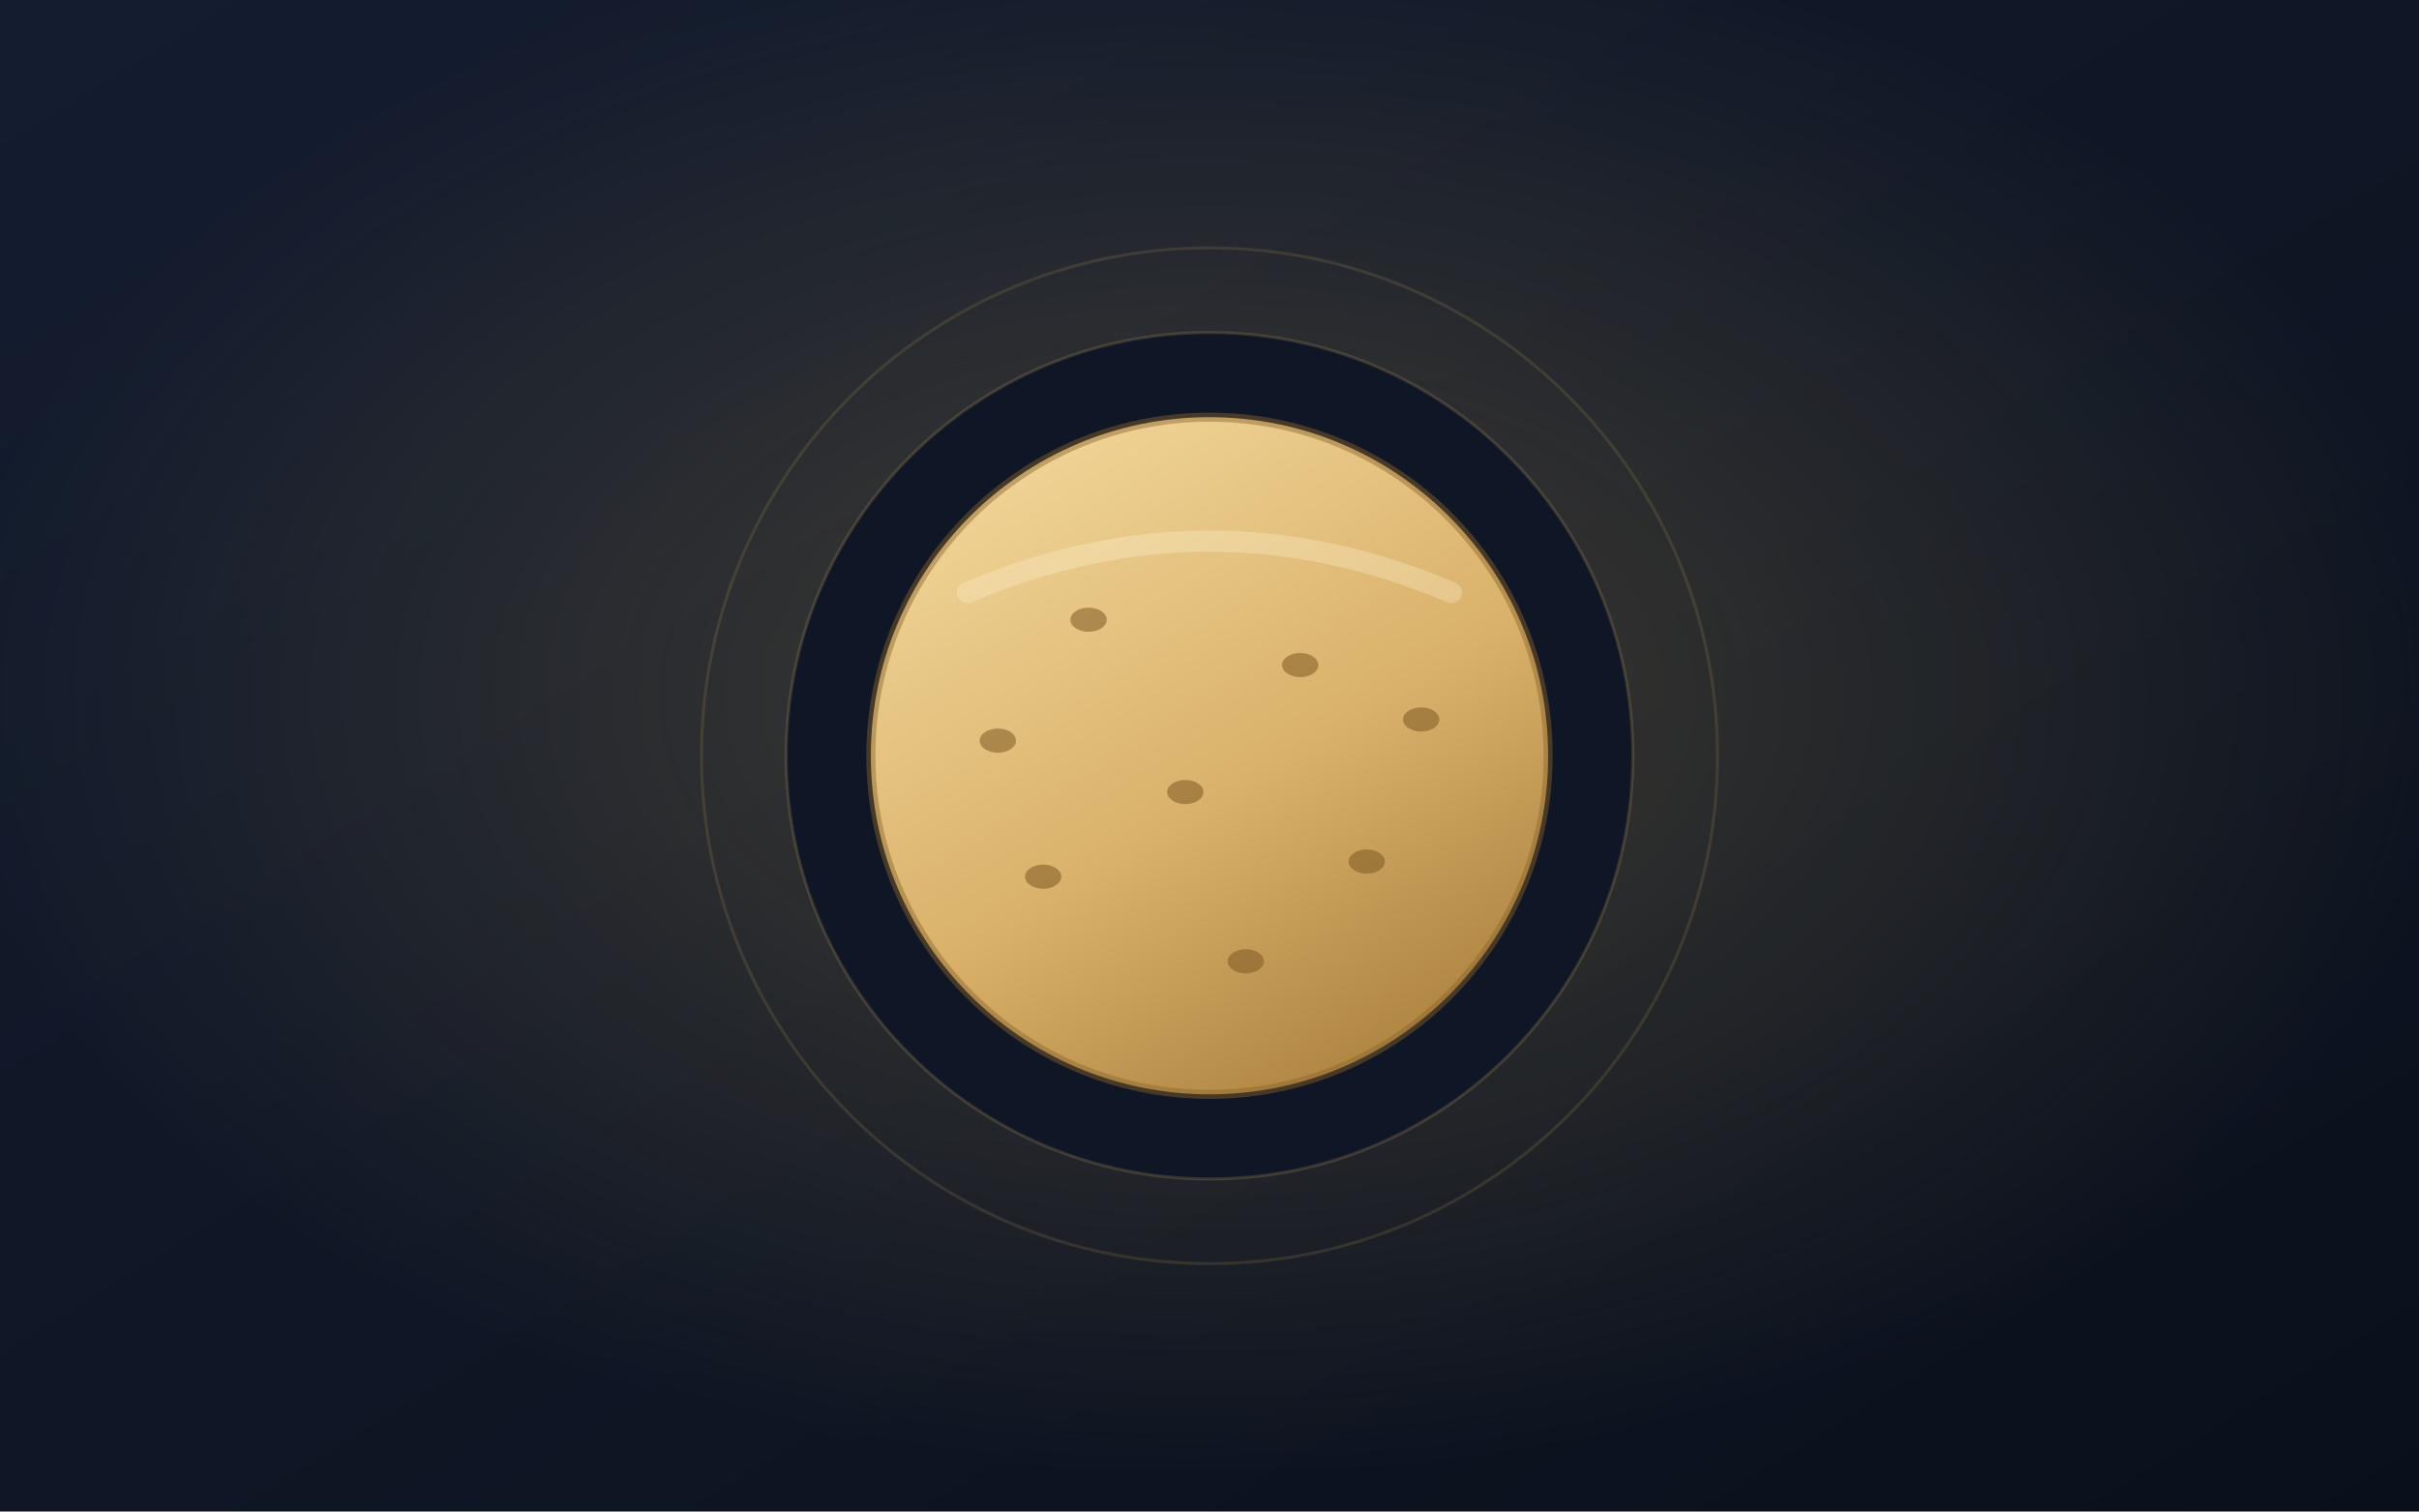
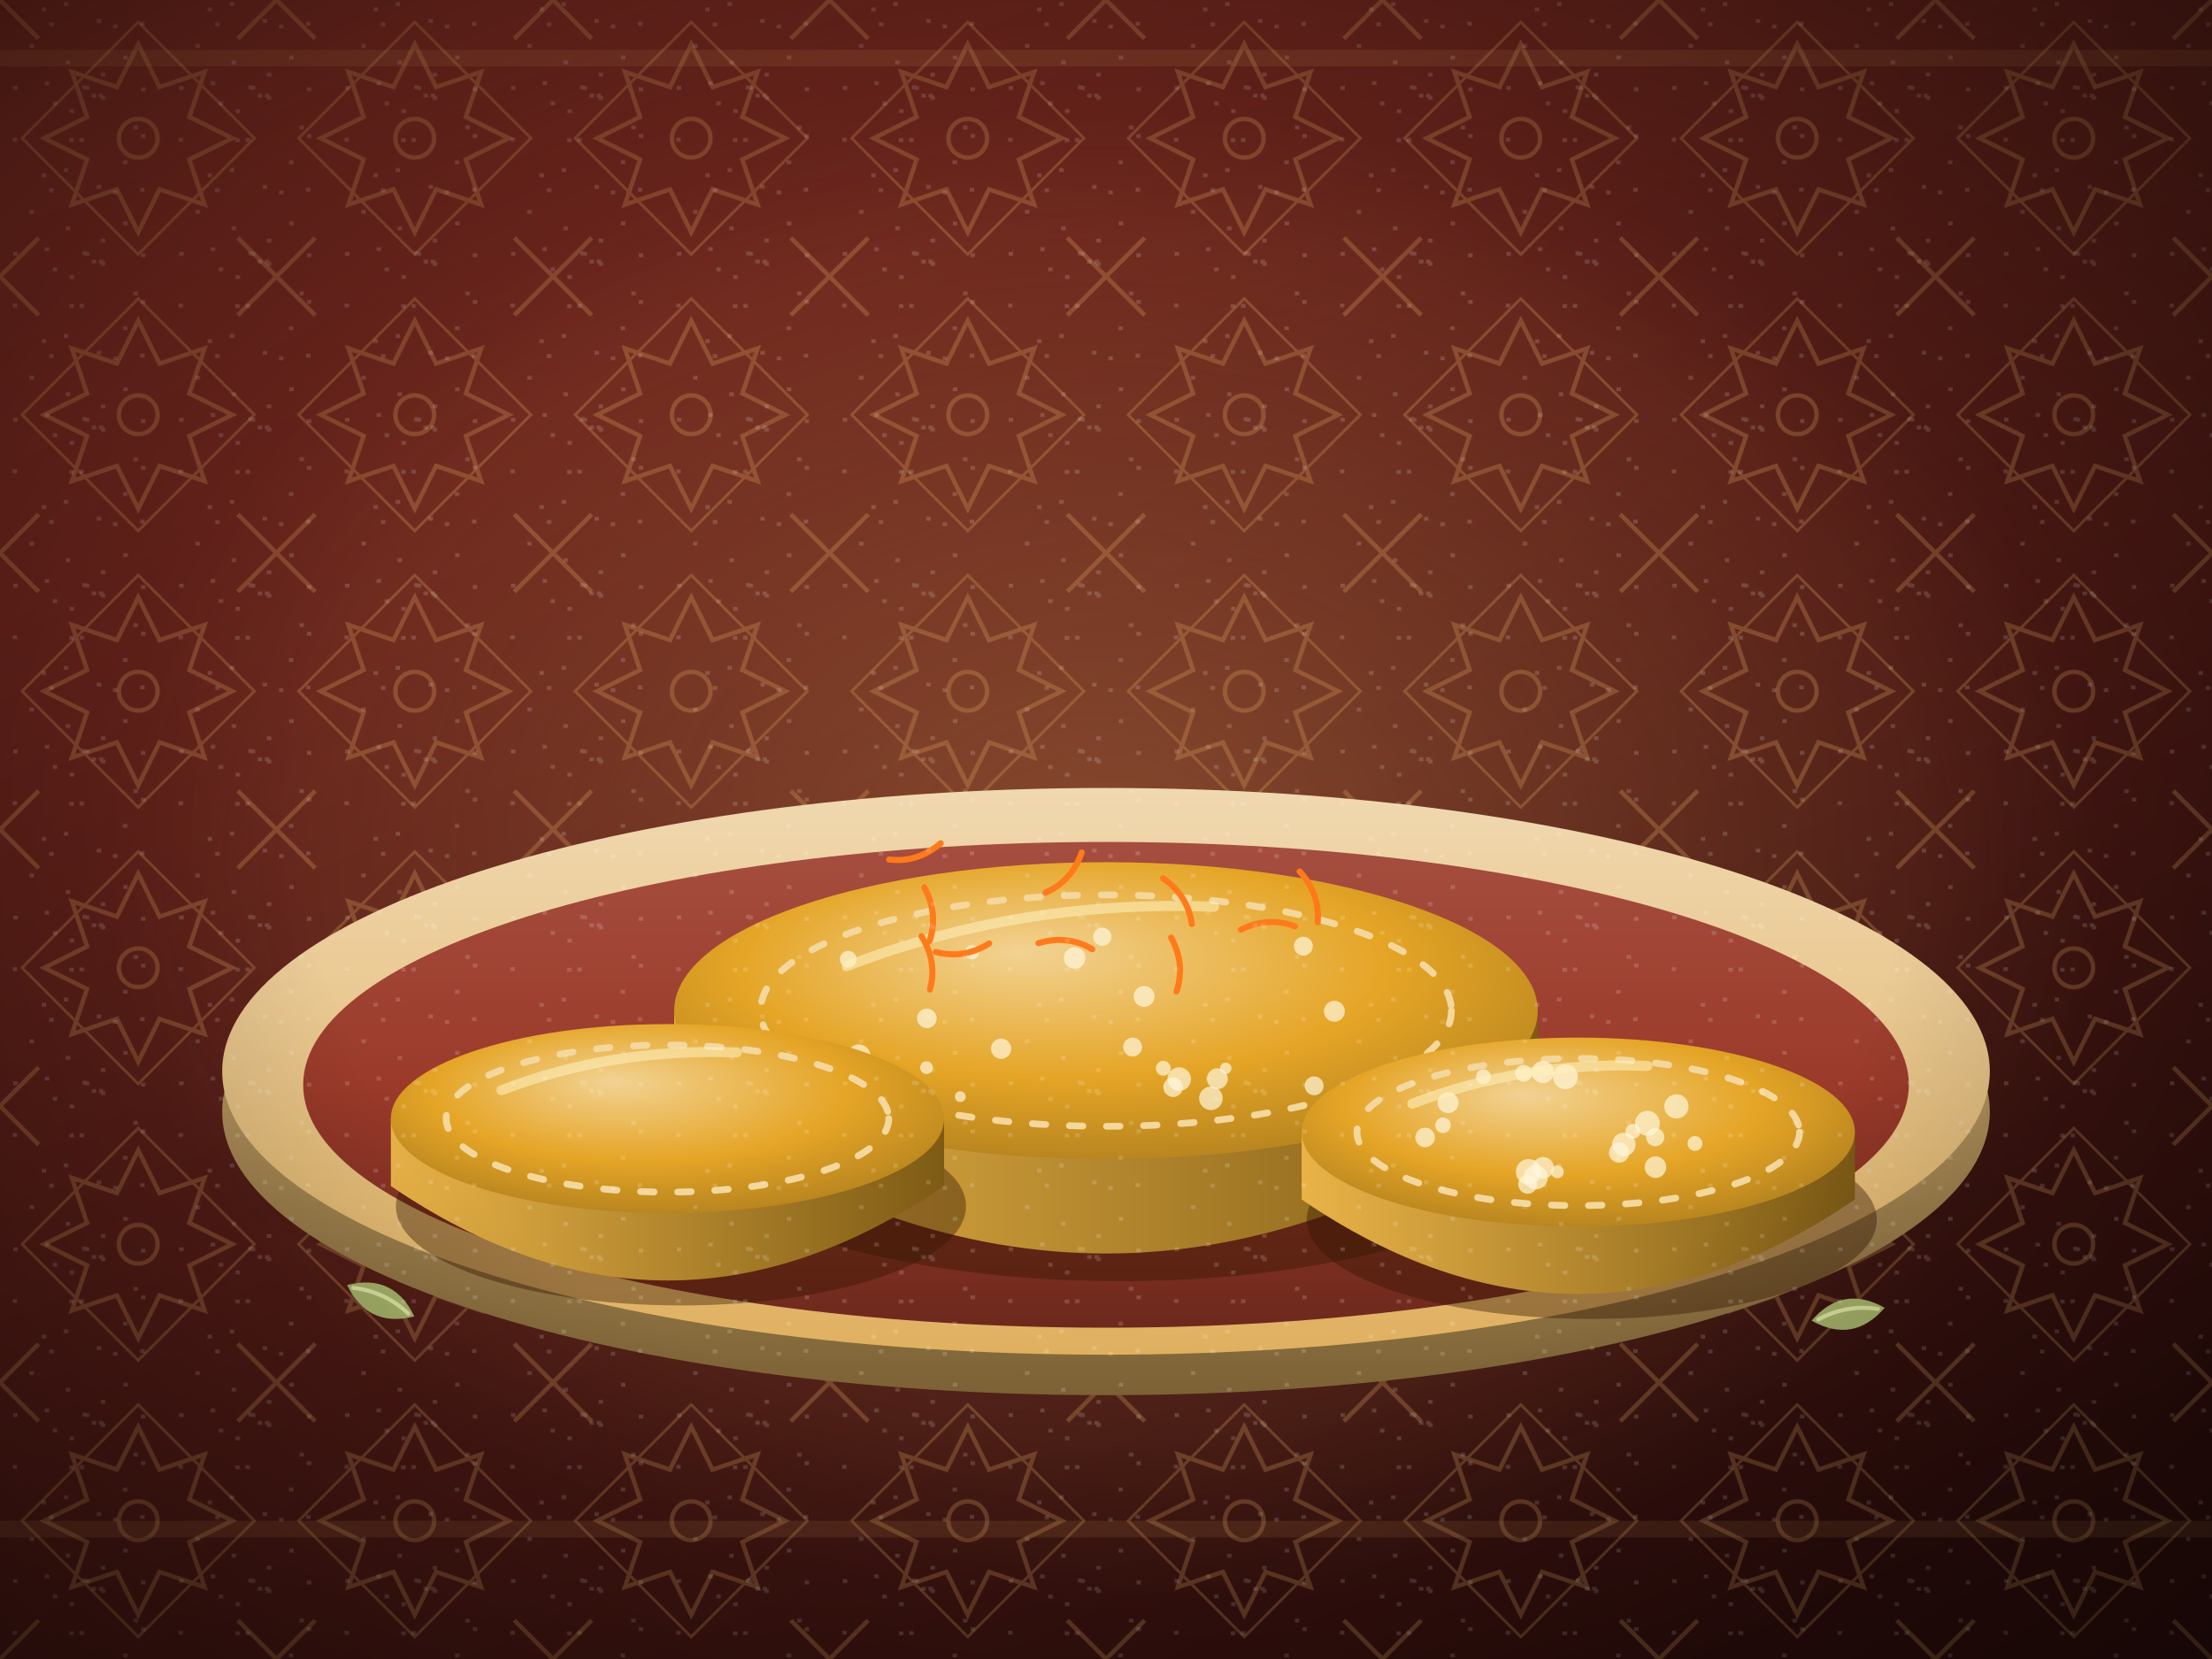
- <svg xmlns="http://www.w3.org/2000/svg" viewBox="0 0 800 500" role="img" aria-label="قرص عقيلي">
+ <svg xmlns="http://www.w3.org/2000/svg" viewBox="0 0 800 600" preserveAspectRatio="xMidYMid slice" role="img" aria-label="qurs-ageili">
  <defs>
-     <linearGradient id="q-bg" x1="0" y1="0" x2="1" y2="1">
-       <stop offset="0%" stop-color="#141d30" />
-       <stop offset="100%" stop-color="#0a101b" />
+     <pattern id="p0" width="100" height="100" patternUnits="userSpaceOnUse">
+       <g fill="none" stroke="#f0b565" stroke-width="1.6" opacity="0.255">
+         <path d="M50 16L57.7 31.5L74 26L68.5 42.3L84 50L68.5 57.7L74 74L57.7 68.5L50 84L42.3 68.5L26 74L31.5 57.7L16 50L31.5 42.3L26 26L42.3 31.5Z" />
+         <path d="M50 8l42 42-42 42L8 50z" stroke-width="1" />
+         <circle cx="50" cy="50" r="7" />
+         <path d="M0 0l14 14M100 0L86 14M0 100l14-14M100 100L86 86" />
+       </g>
+     </pattern>
+     <linearGradient id="l1" x1="0.2" y1="0" x2="0.8" y2="1">
+       <stop offset="0%" stop-color="#7a2a20" />
+       <stop offset="100%" stop-color="#2b0d0b" />
    </linearGradient>
-     <radialGradient id="q-glow" cx="50%" cy="46%" r="52%">
-       <stop offset="0%" stop-color="#c7a55b" stop-opacity=".26" />
-       <stop offset="100%" stop-color="#c7a55b" stop-opacity="0" />
+     <radialGradient id="r2" cx="0.5" cy="0.5" r="0.5">
+       <stop offset="0%" stop-color="#f1a860" stop-opacity="0.32" />
+       <stop offset="100%" stop-color="#f1a860" stop-opacity="0" />
    </radialGradient>
-     <linearGradient id="q-cake" x1="0.2" y1="0" x2="0.8" y2="1">
-       <stop offset="0%" stop-color="#f2d79a" />
-       <stop offset="55%" stop-color="#d9b16a" />
-       <stop offset="100%" stop-color="#a97f3c" />
+     <radialGradient id="r3" cx="0.5" cy="0.5" r="0.5">
+       <stop offset="0%" stop-color="#000" stop-opacity="0.5" />
+       <stop offset="100%" stop-color="#000" stop-opacity="0" />
+     </radialGradient>
+     <linearGradient id="l4" x1="0" y1="0" x2="0" y2="1">
+       <stop offset="0%" stop-color="#e6c080" />
+       <stop offset="100%" stop-color="#7b6135" />
    </linearGradient>
+     <linearGradient id="l5" x1="0" y1="0" x2="0" y2="1">
+       <stop offset="0%" stop-color="#f0d8b0" />
+       <stop offset="100%" stop-color="#e0b060" />
+     </linearGradient>
+     <linearGradient id="l6" x1="0" y1="0" x2="0" y2="1">
+       <stop offset="0%" stop-color="#a54e3f" />
+       <stop offset="50%" stop-color="#9b3a2a" />
+       <stop offset="100%" stop-color="#6d291d" />
+     </linearGradient>
+     <linearGradient id="l7" x1="0" y1="0" x2="1" y2="0">
+       <stop offset="0%" stop-color="#e9b347" />
+       <stop offset="100%" stop-color="#7e5b15" />
+     </linearGradient>
+     <radialGradient id="r8" cx="0.5" cy="0.4" r="0.75" fx="0.4" fy="0.3">
+       <stop offset="0%" stop-color="#f2d293" />
+       <stop offset="50%" stop-color="#e5a526" />
+       <stop offset="100%" stop-color="#a0741b" />
+     </radialGradient>
+     <pattern id="n9" width="60" height="60" patternUnits="userSpaceOnUse">
+       <path d="M30.7 31.8h1.6M36.5 35.4h1.6M51 32.3h1.6M4.8 31.8h1.6M36.5 27h1.6M28.8 50.6h1.6M25.2 40.2h1.6M40.9 9.6h1.6M10.7 16.6h1.6M23.8 22.6h1.6M35 7.6h1.6M35.8 34.6h1.6M25.1 50.7h1.6M48.3 46.1h1.6M19.1 37.4h1.6M15.1 3.4h1.6M44.5 58.7h1.6M17.8 8.8h1.6M44.6 20.8h1.6M33.2 34.6h1.6M50.7 8.6h1.6M51 49.2h1.6M23.1 1.5h1.6M4.6 50.5h1.6M29.8 31.6h1.6M16.2 30.1h1.6" stroke="#fff" stroke-width="1.4" opacity=".16" />
+     </pattern>
+     <radialGradient id="ra" cx="0.5" cy="0.5" r="0.72">
+       <stop offset="0%" stop-color="#000" stop-opacity="0" />
+       <stop offset="50%" stop-color="#000" stop-opacity="0" />
+       <stop offset="100%" stop-color="#000" stop-opacity="0.5" />
+     </radialGradient>
  </defs>
-   <rect width="800" height="500" fill="url(#q-bg)" />
-   <rect width="800" height="500" fill="url(#q-glow)" />
-   <circle cx="400" cy="250" r="168" fill="none" stroke="#c7a55b" stroke-opacity=".16" />
-   <circle cx="400" cy="250" r="140" fill="#0f1626" stroke="#c7a55b" stroke-opacity=".22" />
-   <circle cx="400" cy="250" r="112" fill="url(#q-cake)" />
-   <circle cx="400" cy="250" r="112" fill="none" stroke="#8a6528" stroke-opacity=".45" stroke-width="3" />
-   <g fill="#7d5a24" fill-opacity=".55">
-     <ellipse cx="360" cy="205" rx="6" ry="4" />
-     <ellipse cx="430" cy="220" rx="6" ry="4" />
-     <ellipse cx="392" cy="262" rx="6" ry="4" />
-     <ellipse cx="452" cy="285" rx="6" ry="4" />
-     <ellipse cx="345" cy="290" rx="6" ry="4" />
-     <ellipse cx="412" cy="318" rx="6" ry="4" />
-     <ellipse cx="470" cy="238" rx="6" ry="4" />
-     <ellipse cx="330" cy="245" rx="6" ry="4" />
+   <rect width="800" height="600" fill="url(#l1)" />
+   <rect width="800" height="600" fill="url(#p0)" />
+   <rect y="18" width="800" height="6" fill="#f0b565" opacity=".12" />
+   <rect y="550" width="800" height="6" fill="#f0b565" opacity=".12" />
+   <ellipse cx="400" cy="310" rx="360" ry="270" fill="url(#r2)" />
+   <g transform="translate(400 335) scale(1.22) translate(-400 -335)">
+     <ellipse cx="400" cy="406" rx="280" ry="50" fill="url(#r3)" />
+     <ellipse cx="400" cy="390" rx="262" ry="84" fill="url(#l4)" />
+     <ellipse cx="400" cy="378" rx="262" ry="84" fill="url(#l5)" />
+     <ellipse cx="400" cy="382" rx="238" ry="72" fill="url(#l6)" />
+     <ellipse cx="404" cy="394" rx="131.8" ry="46.2" fill="rgba(50,20,0,.4)" />
+     <path d="M272 360V388Q400 476 528 388V360Z" fill="url(#l7)" />
+     <ellipse cx="400" cy="360" rx="128" ry="44" fill="url(#r8)" />
+     <ellipse cx="400" cy="360" rx="102.4" ry="34.3" fill="none" stroke="#f3d79d" stroke-width="2" stroke-dasharray="4 7" stroke-linecap="round" />
+     <ellipse cx="368.9" cy="371.3" rx="3" ry="3" fill="#fff7dc" opacity=".7" />
+     <ellipse cx="346.9" cy="362.3" rx="2.9" ry="2.9" fill="#fff7dc" opacity=".7" />
+     <ellipse cx="326.7" cy="373.5" rx="3.5" ry="3.5" fill="#fff7dc" opacity=".7" />
+     <ellipse cx="356.8" cy="385.5" rx="1.6" ry="1.6" fill="#fff7dc" opacity=".7" />
+     <ellipse cx="346.8" cy="376.9" rx="1.9" ry="1.9" fill="#fff7dc" opacity=".7" />
+     <ellipse cx="390.7" cy="344.4" rx="3.2" ry="3.2" fill="#fff7dc" opacity=".7" />
+     <ellipse cx="411.3" cy="355.8" rx="3.1" ry="3.1" fill="#fff7dc" opacity=".7" />
+     <ellipse cx="323.6" cy="344.8" rx="2.5" ry="2.5" fill="#fff7dc" opacity=".7" />
+     <ellipse cx="360.3" cy="342.7" rx="2.1" ry="2.1" fill="#fff7dc" opacity=".7" />
+     <ellipse cx="421.7" cy="380.3" rx="3.5" ry="3.5" fill="#fff7dc" opacity=".7" />
+     <ellipse cx="467.7" cy="360.2" rx="3.1" ry="3.1" fill="#fff7dc" opacity=".7" />
+     <ellipse cx="419.9" cy="382.7" rx="2.9" ry="2.9" fill="#fff7dc" opacity=".7" />
+     <ellipse cx="431.1" cy="386" rx="3.5" ry="3.5" fill="#fff7dc" opacity=".7" />
+     <ellipse cx="458.5" cy="340.9" rx="2.8" ry="2.8" fill="#fff7dc" opacity=".7" />
+     <ellipse cx="417" cy="377.1" rx="2.2" ry="2.2" fill="#fff7dc" opacity=".7" />
+     <ellipse cx="407.9" cy="370.8" rx="2.8" ry="2.8" fill="#fff7dc" opacity=".7" />
+     <ellipse cx="398.9" cy="338.1" rx="2.7" ry="2.7" fill="#fff7dc" opacity=".7" />
+     <ellipse cx="435.5" cy="377.1" rx="1.7" ry="1.7" fill="#fff7dc" opacity=".7" />
+     <ellipse cx="433" cy="380.2" rx="3.1" ry="3.1" fill="#fff7dc" opacity=".7" />
+     <ellipse cx="461.7" cy="382.3" rx="2.8" ry="2.8" fill="#fff7dc" opacity=".7" />
+     <path d="M323.2 346.8Q374.4 327 432 329.2" fill="none" stroke="#fff2c0" stroke-width="3" stroke-linecap="round" stroke-linejoin="round" opacity=".55" />
+     <ellipse cx="274" cy="418" rx="84.5" ry="29.4" fill="rgba(50,20,0,.4)" />
+     <path d="M188 392V412Q270 468 352 412V392Z" fill="url(#l7)" />
+     <ellipse cx="270" cy="392" rx="82" ry="28" fill="url(#r8)" />
+     <ellipse cx="270" cy="392" rx="65.6" ry="21.8" fill="none" stroke="#f3d79d" stroke-width="2" stroke-dasharray="4 7" stroke-linecap="round" />
+     <path d="M220.8 383.6Q253.6 371 290.5 372.4" fill="none" stroke="#fff2c0" stroke-width="3" stroke-linecap="round" stroke-linejoin="round" opacity=".55" />
+     <ellipse cx="544" cy="422" rx="84.5" ry="29.4" fill="rgba(50,20,0,.4)" />
+     <path d="M458 396V416Q540 472 622 416V396Z" fill="url(#l7)" />
+     <ellipse cx="540" cy="396" rx="82" ry="28" fill="url(#r8)" />
+     <ellipse cx="540" cy="396" rx="65.6" ry="21.8" fill="none" stroke="#f3d79d" stroke-width="2" stroke-dasharray="4 7" stroke-linecap="round" />
+     <ellipse cx="525" cy="411.5" rx="2.8" ry="2.8" fill="#fff7dc" opacity=".7" />
+     <ellipse cx="525.3" cy="407.8" rx="3.8" ry="3.8" fill="#fff7dc" opacity=".7" />
+     <ellipse cx="499.9" cy="394" rx="2.3" ry="2.3" fill="#fff7dc" opacity=".7" />
+     <ellipse cx="560.5" cy="393.4" rx="3.7" ry="3.7" fill="#fff7dc" opacity=".7" />
+     <ellipse cx="556.2" cy="395.8" rx="2.2" ry="2.2" fill="#fff7dc" opacity=".7" />
+     <ellipse cx="523.8" cy="378.6" rx="2.5" ry="2.5" fill="#fff7dc" opacity=".7" />
+     <ellipse cx="529.6" cy="406.6" rx="3.2" ry="3.2" fill="#fff7dc" opacity=".7" />
+     <ellipse cx="569.1" cy="388.4" rx="3.6" ry="3.6" fill="#fff7dc" opacity=".7" />
+     <ellipse cx="553.5" cy="399.7" rx="3.5" ry="3.5" fill="#fff7dc" opacity=".7" />
+     <ellipse cx="529.5" cy="378.2" rx="3.3" ry="3.3" fill="#fff7dc" opacity=".7" />
+     <ellipse cx="562.9" cy="406.4" rx="3.2" ry="3.2" fill="#fff7dc" opacity=".7" />
+     <ellipse cx="494.6" cy="397.6" rx="2.9" ry="2.9" fill="#fff7dc" opacity=".7" />
+     <ellipse cx="562.8" cy="397.5" rx="2.7" ry="2.7" fill="#fff7dc" opacity=".7" />
+     <ellipse cx="511.9" cy="379.6" rx="2.2" ry="2.2" fill="#fff7dc" opacity=".7" />
+     <ellipse cx="527.4" cy="409.4" rx="3.6" ry="3.6" fill="#fff7dc" opacity=".7" />
+     <ellipse cx="501.4" cy="387.3" rx="3.1" ry="3.1" fill="#fff7dc" opacity=".7" />
+     <ellipse cx="533.8" cy="407.8" rx="1.9" ry="1.9" fill="#fff7dc" opacity=".7" />
+     <ellipse cx="552.1" cy="402.1" rx="3" ry="3" fill="#fff7dc" opacity=".7" />
+     <ellipse cx="536.2" cy="379.6" rx="3.7" ry="3.7" fill="#fff7dc" opacity=".7" />
+     <ellipse cx="574.6" cy="399.4" rx="2.2" ry="2.2" fill="#fff7dc" opacity=".7" />
+     <path d="M490.8 387.6Q523.6 375 560.5 376.4" fill="none" stroke="#fff2c0" stroke-width="3" stroke-linecap="round" stroke-linejoin="round" opacity=".55" />
+     <path d="M380 340q8 -4 16 -1" fill="none" stroke="#ff7a1a" stroke-width="1.8" stroke-linecap="round" stroke-linejoin="round" transform="rotate(10 380 340)" />
+     <path d="M419.252 338.401q8 -4 16 -1" fill="none" stroke="#ff7a1a" stroke-width="1.8" stroke-linecap="round" stroke-linejoin="round" transform="rotate(87.8 419.3 338.4)" />
+     <path d="M365.426 340.119q8 -4 16 -1" fill="none" stroke="#ff7a1a" stroke-width="1.8" stroke-linecap="round" stroke-linejoin="round" transform="rotate(174.5 365.4 340.1)" />
+     <path d="M351.009 310.404q8 -4 16 -1" fill="none" stroke="#ff7a1a" stroke-width="1.8" stroke-linecap="round" stroke-linejoin="round" transform="rotate(166.1 351 310.4)" />
+     <path d="M392.815 313.094q8 -4 16 -1" fill="none" stroke="#ff7a1a" stroke-width="1.8" stroke-linecap="round" stroke-linejoin="round" transform="rotate(135.6 392.8 313.1)" />
+     <path d="M457.435 318.703q8 -4 16 -1" fill="none" stroke="#ff7a1a" stroke-width="1.8" stroke-linecap="round" stroke-linejoin="round" transform="rotate(74.1 457.4 318.7)" />
+     <path d="M345.329 337.897q8 -4 16 -1" fill="none" stroke="#ff7a1a" stroke-width="1.8" stroke-linecap="round" stroke-linejoin="round" transform="rotate(84.6 345.3 337.9)" />
+     <path d="M346.129 323.401q8 -4 16 -1" fill="none" stroke="#ff7a1a" stroke-width="1.8" stroke-linecap="round" stroke-linejoin="round" transform="rotate(87.9 346.1 323.4)" />
+     <path d="M416.95 320.724q8 -4 16 -1" fill="none" stroke="#ff7a1a" stroke-width="1.8" stroke-linecap="round" stroke-linejoin="round" transform="rotate(61.4 416.9 320.7)" />
+     <g transform="rotate(-10 620 450)">
+       <path d="M609 450Q620 441 631 450Q620 459 609 450Z" fill="#a7b36a" />
+       <path d="M611 450Q620 447 629 450" fill="none" stroke="#dce5a0" stroke-width="1.2" stroke-linecap="round" stroke-linejoin="round" />
+     </g>
+     <g transform="rotate(25 185 446)">
+       <path d="M174 446Q185 437 196 446Q185 455 174 446Z" fill="#a7b36a" />
+       <path d="M176 446Q185 443 194 446" fill="none" stroke="#dce5a0" stroke-width="1.2" stroke-linecap="round" stroke-linejoin="round" />
+     </g>
+     <path d="M440 336q8 -4 16 -1" fill="none" stroke="#ff7a1a" stroke-width="1.8" stroke-linecap="round" stroke-linejoin="round" transform="rotate(0 440 336)" />
  </g>
-   <path d="M320 196 q80 -34 160 0" fill="none" stroke="#fff3d6" stroke-opacity=".30" stroke-width="7" stroke-linecap="round" />
+   <rect width="800" height="600" fill="url(#n9)" />
+   <rect width="800" height="600" fill="url(#ra)" />
</svg>
